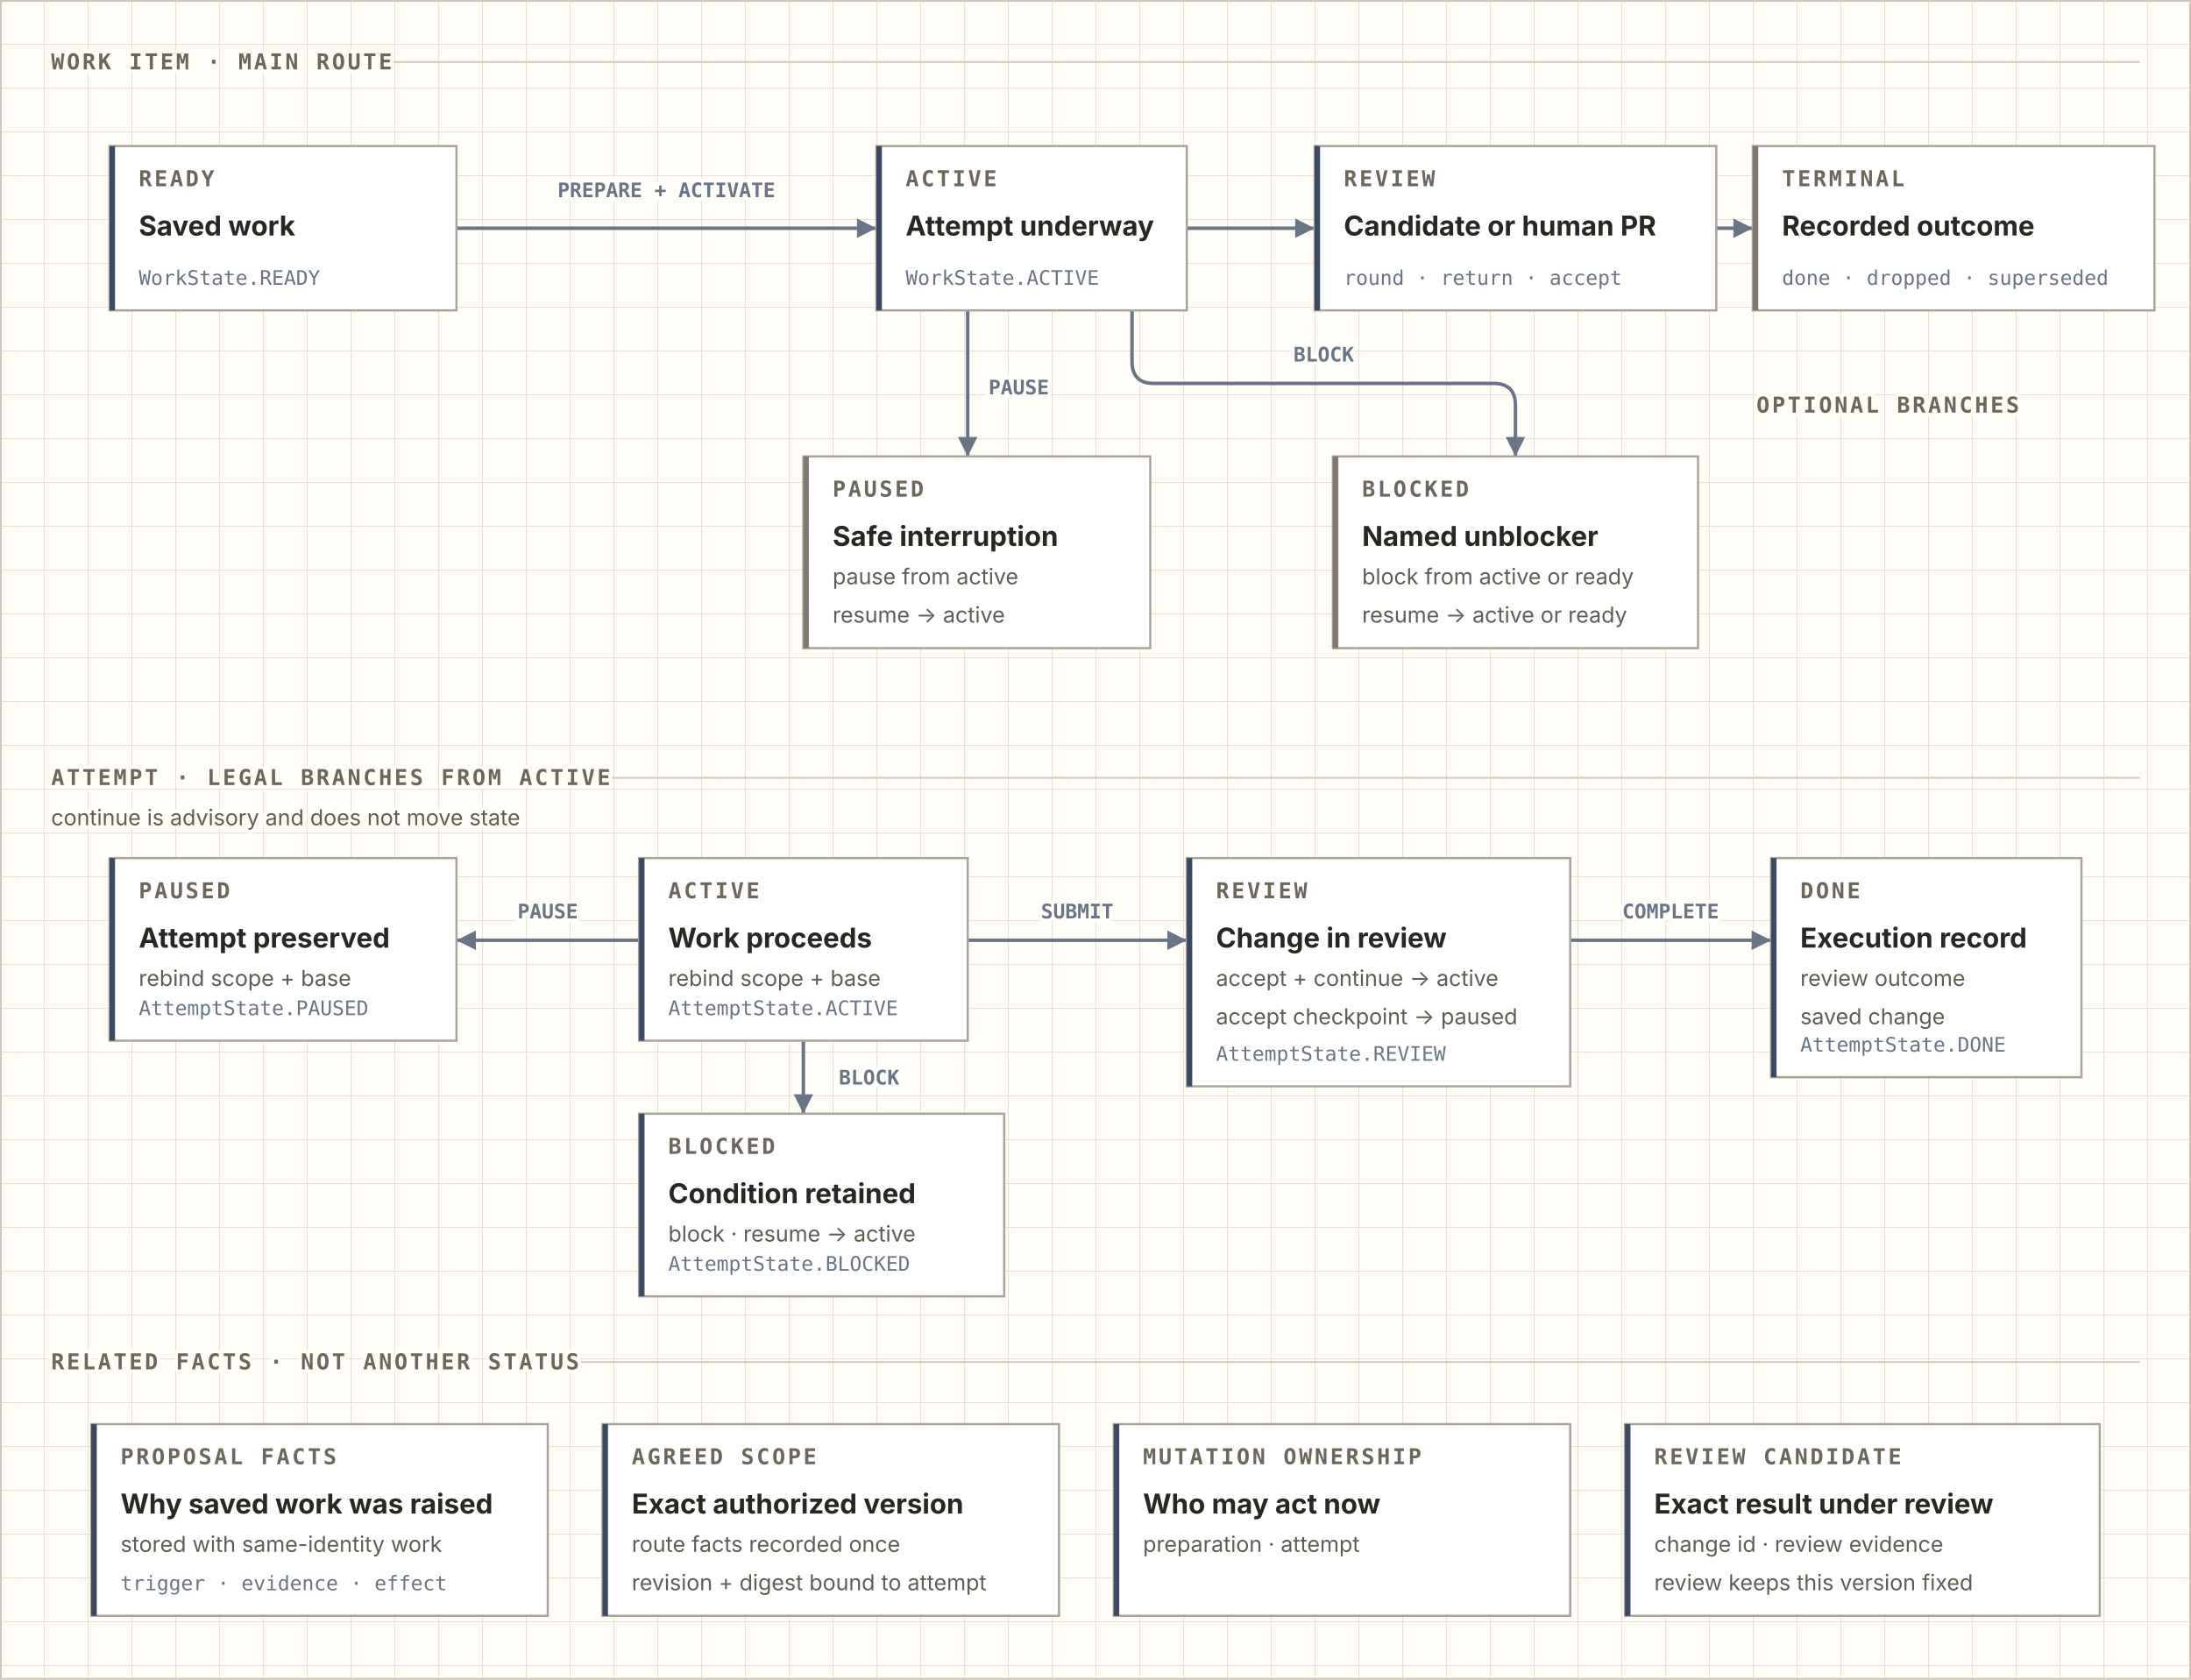
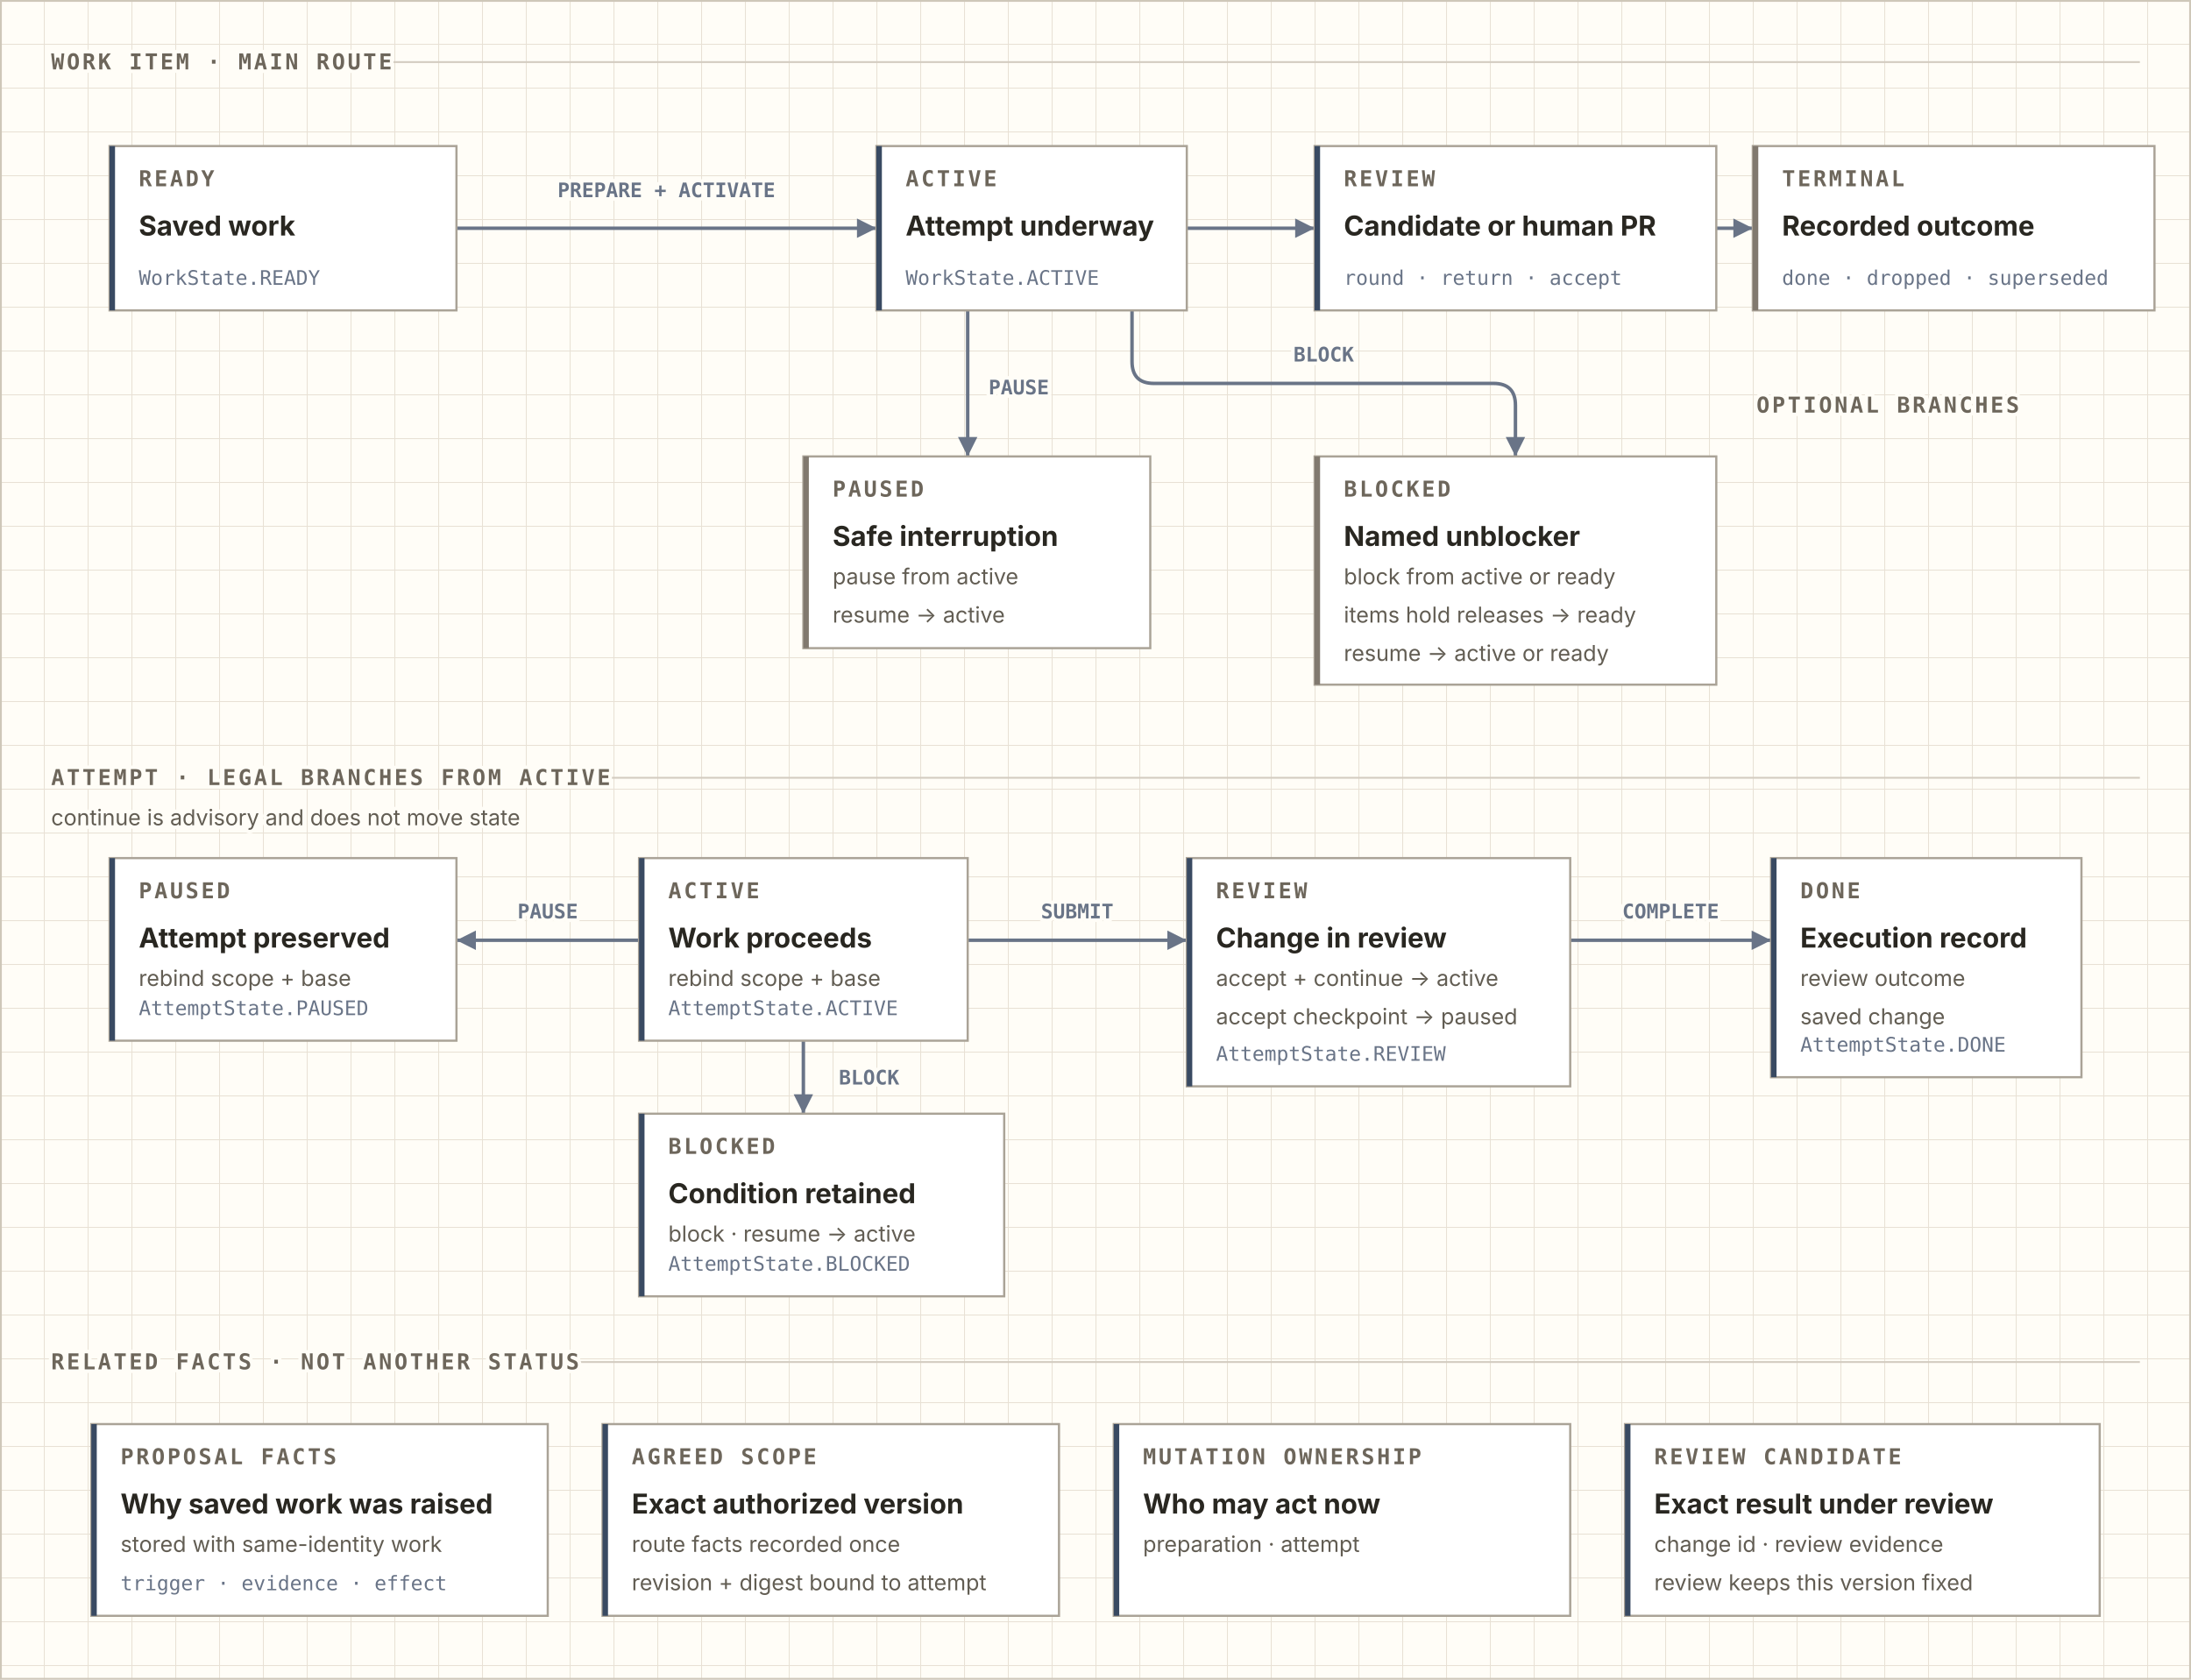
<svg xmlns="http://www.w3.org/2000/svg" role="img" aria-labelledby="title description" viewBox="0 0 1200 920">
  <defs>
    <pattern id="grid" width="24" height="24" patternUnits="userSpaceOnUse">
      <path d="M24 0H0V24" fill="none" stroke="#e8e1d5" stroke-width="1" />
    </pattern>
    <marker id="arrow" viewBox="0 0 10 10" refX="9" refY="5" markerWidth="7" markerHeight="7" orient="auto">
      <path d="M1 1L9 5L1 9Z" fill="#697487" />
    </marker>
    <style>
      text { font-family: ui-sans-serif, system-ui, -apple-system, BlinkMacSystemFont, "Segoe UI", sans-serif; fill: #292721; }
      .section-label, .box-label, .box-meta, .connector-label, .note-meta { font-family: ui-monospace, SFMono-Regular, Menlo, monospace; }
      .section-label, .box-label { font-size: 12px; font-weight: 700; letter-spacing: 0.11em; fill: #6d665b; }
      .section-subtitle { font-size: 12px; fill: #625d53; }
      .guide { stroke: #d3ccc0; stroke-width: 1; }
      .connector { fill: none; stroke: #697487; stroke-width: 1.9; stroke-linecap: round; }
      .connector-label { font-size: 11px; font-weight: 700; fill: #697487; }
      .box { fill: #fff; stroke: #aaa397; stroke-width: 1.2; }
      .box-title { font-size: 15px; font-weight: 700; }
      .box-body { font-size: 12px; fill: #625d53; }
      .box-meta { font-size: 11px; fill: #697487; }
      .note { fill: #625d53; }
      .note-meta { font-weight: 700; letter-spacing: 0.08em; fill: #6d665b; }
      .canvas-text { paint-order: stroke fill; stroke: #fffdf7; stroke-width: 4px; stroke-linejoin: round; }
    </style>
  </defs>
  <rect width="1200" height="920" fill="#fffdf7" />
  <rect width="1200" height="920" fill="url(#grid)" />
  <rect x="0.5" y="0.5" width="1199" height="919" fill="none" stroke="#cec7b9" />
  <line x1="212" y1="34" x2="1172" y2="34" class="guide" />
  <line x1="330" y1="426" x2="1172" y2="426" class="guide" />
  <line x1="300" y1="746" x2="1172" y2="746" class="guide" />
  <path d="M250 125L480 125" class="connector" marker-end="url(#arrow)" />
  <path d="M650 125L720 125" class="connector" marker-end="url(#arrow)" />
  <path d="M940 125L960 125" class="connector" marker-end="url(#arrow)" />
  <path d="M530 170L530 250" class="connector" marker-end="url(#arrow)" />
  <path d="M620 170L620 198Q620 210 632 210L818 210Q830 210 830 222L830 250" class="connector" marker-end="url(#arrow)" />
  <path d="M350 515L250 515" class="connector" marker-end="url(#arrow)" />
  <path d="M440 570L440 610" class="connector" marker-end="url(#arrow)" />
  <path d="M530 515L650 515" class="connector" marker-end="url(#arrow)" />
  <path d="M860 515L970 515" class="connector" marker-end="url(#arrow)" />
  <rect x="60" y="80" width="190" height="90" class="box" />
  <rect x="60" y="80" width="3" height="90" fill="#394a62" />
  <rect x="480" y="80" width="170" height="90" class="box" />
  <rect x="480" y="80" width="3" height="90" fill="#394a62" />
  <rect x="720" y="80" width="220" height="90" class="box" />
  <rect x="720" y="80" width="3" height="90" fill="#394a62" />
  <rect x="960" y="80" width="220" height="90" class="box" />
  <rect x="960" y="80" width="3" height="90" fill="#81796f" />
  <rect x="440" y="250" width="190" height="105" class="box" />
  <rect x="440" y="250" width="3" height="105" fill="#81796f" />
-   <rect x="730" y="250" width="200" height="105" class="box" />
-   <rect x="730" y="250" width="3" height="105" fill="#81796f" />
+   <rect x="720" y="250" width="220" height="125" class="box" />
+   <rect x="720" y="250" width="3" height="125" fill="#81796f" />
  <rect x="60" y="470" width="190" height="100" class="box" />
  <rect x="60" y="470" width="3" height="100" fill="#394a62" />
  <rect x="350" y="470" width="180" height="100" class="box" />
  <rect x="350" y="470" width="3" height="100" fill="#394a62" />
  <rect x="650" y="470" width="210" height="125" class="box" />
  <rect x="650" y="470" width="3" height="125" fill="#394a62" />
  <rect x="970" y="470" width="170" height="120" class="box" />
  <rect x="970" y="470" width="3" height="120" fill="#394a62" />
  <rect x="350" y="610" width="200" height="100" class="box" />
  <rect x="350" y="610" width="3" height="100" fill="#394a62" />
  <rect x="50" y="780" width="250" height="105" class="box" />
  <rect x="50" y="780" width="3" height="105" fill="#394a62" />
  <rect x="330" y="780" width="250" height="105" class="box" />
  <rect x="330" y="780" width="3" height="105" fill="#394a62" />
  <rect x="610" y="780" width="250" height="105" class="box" />
  <rect x="610" y="780" width="3" height="105" fill="#394a62" />
  <rect x="890" y="780" width="260" height="105" class="box" />
  <rect x="890" y="780" width="3" height="105" fill="#394a62" />
  <text x="28" y="38" class="section-label canvas-text">WORK ITEM · MAIN ROUTE</text>
  <text x="962" y="226" class="section-label canvas-text">OPTIONAL BRANCHES</text>
  <text x="28" y="430" class="section-label canvas-text">ATTEMPT · LEGAL BRANCHES FROM ACTIVE</text>
  <text x="28" y="452" class="section-subtitle canvas-text">continue is advisory and does not move state</text>
  <text x="28" y="750" class="section-label canvas-text">RELATED FACTS · NOT ANOTHER STATUS</text>
  <text x="365" y="108" text-anchor="middle" class="connector-label canvas-text">PREPARE + ACTIVATE</text>
  <text x="558" y="216" text-anchor="middle" class="connector-label canvas-text">PAUSE</text>
  <text x="725" y="198" text-anchor="middle" class="connector-label canvas-text">BLOCK</text>
  <text x="300" y="503" text-anchor="middle" class="connector-label canvas-text">PAUSE</text>
  <text x="476" y="594" text-anchor="middle" class="connector-label canvas-text">BLOCK</text>
  <text x="590" y="503" text-anchor="middle" class="connector-label canvas-text">SUBMIT</text>
  <text x="915" y="503" text-anchor="middle" class="connector-label canvas-text">COMPLETE</text>
  <text x="76" y="102" class="box-label">READY</text>
  <text x="76" y="129" class="box-title">Saved work</text>
  <text x="76" y="156" class="box-meta">WorkState.READY</text>
  <text x="496" y="102" class="box-label">ACTIVE</text>
  <text x="496" y="129" class="box-title">Attempt underway</text>
  <text x="496" y="156" class="box-meta">WorkState.ACTIVE</text>
  <text x="736" y="102" class="box-label">REVIEW</text>
  <text x="736" y="129" class="box-title">Candidate or human PR</text>
  <text x="736" y="156" class="box-meta">round · return · accept</text>
  <text x="976" y="102" class="box-label">TERMINAL</text>
  <text x="976" y="129" class="box-title">Recorded outcome</text>
  <text x="976" y="156" class="box-meta">done · dropped · superseded</text>
  <text x="456" y="272" class="box-label">PAUSED</text>
  <text x="456" y="299" class="box-title">Safe interruption</text>
  <text x="456" y="320" class="box-body">pause from active</text>
  <text x="456" y="341" class="box-body">resume → active</text>
-   <text x="746" y="272" class="box-label">BLOCKED</text>
-   <text x="746" y="299" class="box-title">Named unblocker</text>
-   <text x="746" y="320" class="box-body">block from active or ready</text>
-   <text x="746" y="341" class="box-body">resume → active or ready</text>
+   <text x="736" y="272" class="box-label">BLOCKED</text>
+   <text x="736" y="299" class="box-title">Named unblocker</text>
+   <text x="736" y="320" class="box-body">block from active or ready</text>
+   <text x="736" y="341" class="box-body">items hold releases → ready</text>
+   <text x="736" y="362" class="box-body">resume → active or ready</text>
  <text x="76" y="492" class="box-label">PAUSED</text>
  <text x="76" y="519" class="box-title">Attempt preserved</text>
  <text x="76" y="540" class="box-body">rebind scope + base</text>
  <text x="76" y="556" class="box-meta">AttemptState.PAUSED</text>
  <text x="366" y="492" class="box-label">ACTIVE</text>
  <text x="366" y="519" class="box-title">Work proceeds</text>
  <text x="366" y="540" class="box-body">rebind scope + base</text>
  <text x="366" y="556" class="box-meta">AttemptState.ACTIVE</text>
  <text x="666" y="492" class="box-label">REVIEW</text>
  <text x="666" y="519" class="box-title">Change in review</text>
  <text x="666" y="540" class="box-body">accept + continue → active</text>
  <text x="666" y="561" class="box-body">accept checkpoint → paused</text>
  <text x="666" y="581" class="box-meta">AttemptState.REVIEW</text>
  <text x="986" y="492" class="box-label">DONE</text>
  <text x="986" y="519" class="box-title">Execution record</text>
  <text x="986" y="540" class="box-body">review outcome</text>
  <text x="986" y="561" class="box-body">saved change</text>
  <text x="986" y="576" class="box-meta">AttemptState.DONE</text>
  <text x="366" y="632" class="box-label">BLOCKED</text>
  <text x="366" y="659" class="box-title">Condition retained</text>
  <text x="366" y="680" class="box-body">block · resume → active</text>
  <text x="366" y="696" class="box-meta">AttemptState.BLOCKED</text>
  <text x="66" y="802" class="box-label">PROPOSAL FACTS</text>
  <text x="66" y="829" class="box-title">Why saved work was raised</text>
  <text x="66" y="850" class="box-body">stored with same-identity work</text>
  <text x="66" y="871" class="box-meta">trigger · evidence · effect</text>
  <text x="346" y="802" class="box-label">AGREED SCOPE</text>
  <text x="346" y="829" class="box-title">Exact authorized version</text>
  <text x="346" y="850" class="box-body">route facts recorded once</text>
  <text x="346" y="871" class="box-body">revision + digest bound to attempt</text>
  <text x="626" y="802" class="box-label">MUTATION OWNERSHIP</text>
  <text x="626" y="829" class="box-title">Who may act now</text>
  <text x="626" y="850" class="box-body">preparation · attempt</text>
  <text x="906" y="802" class="box-label">REVIEW CANDIDATE</text>
  <text x="906" y="829" class="box-title">Exact result under review</text>
  <text x="906" y="850" class="box-body">change id · review evidence</text>
  <text x="906" y="871" class="box-body">review keeps this version fixed</text>
</svg>
